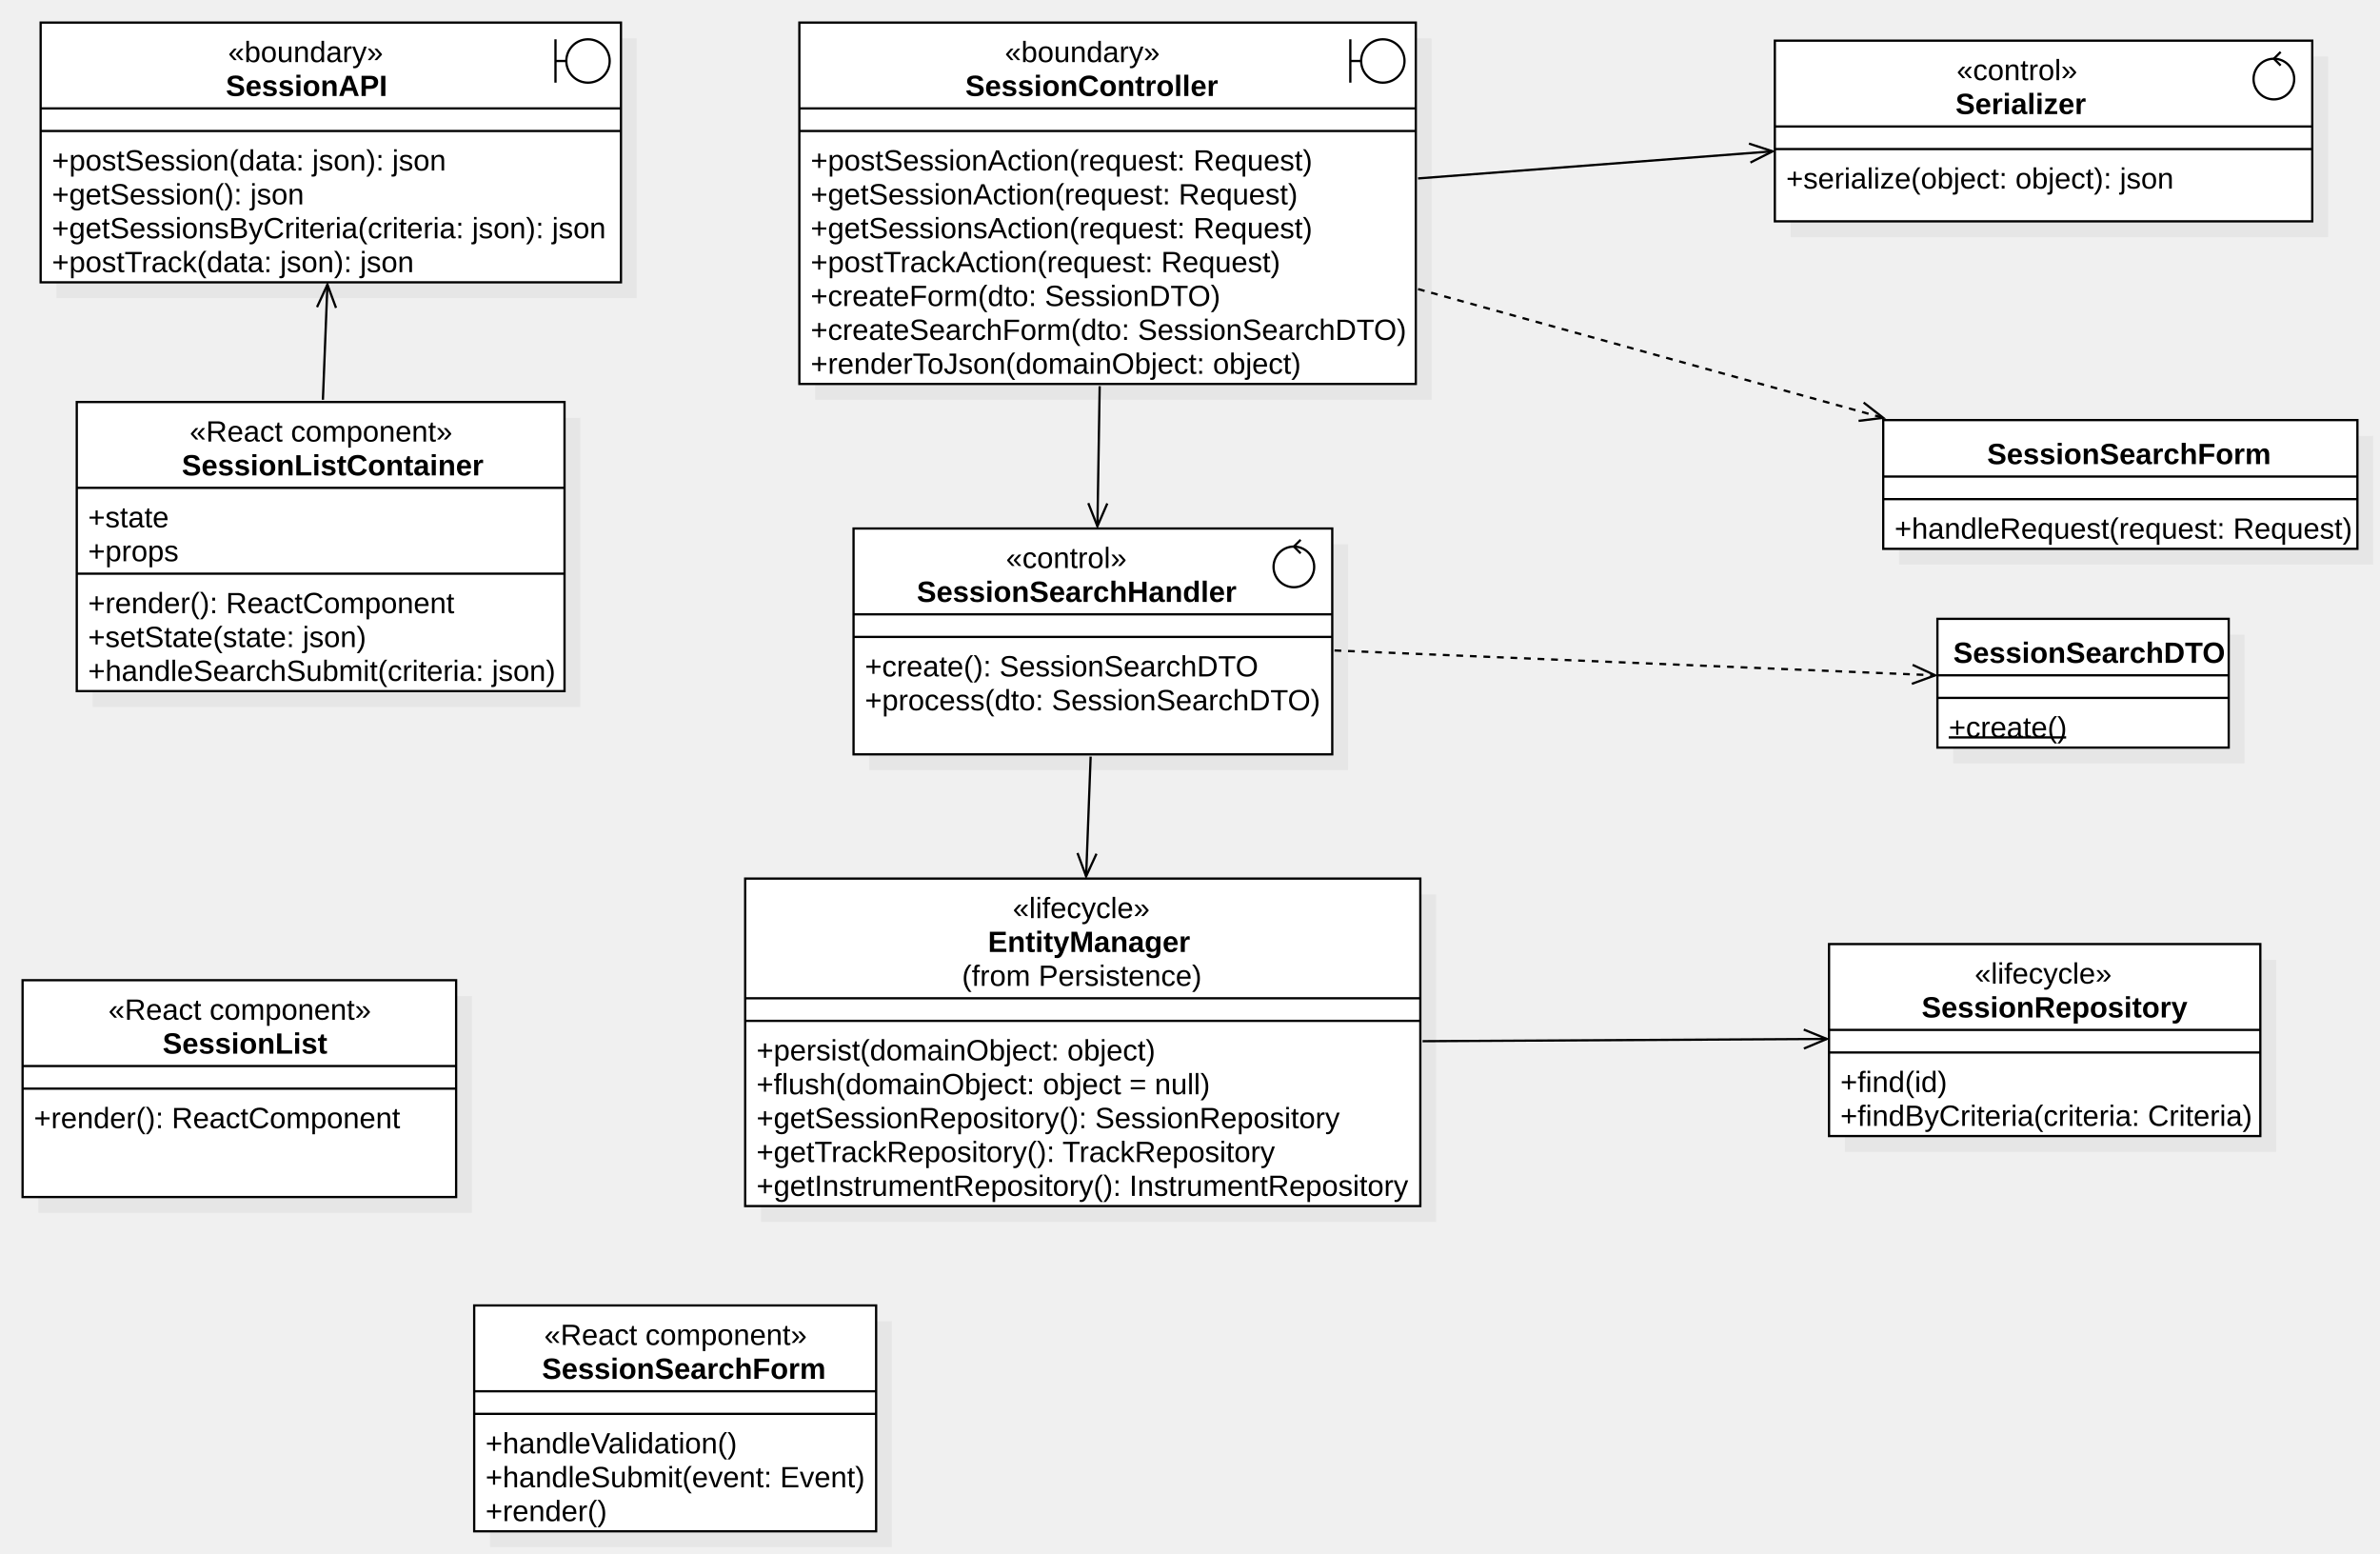
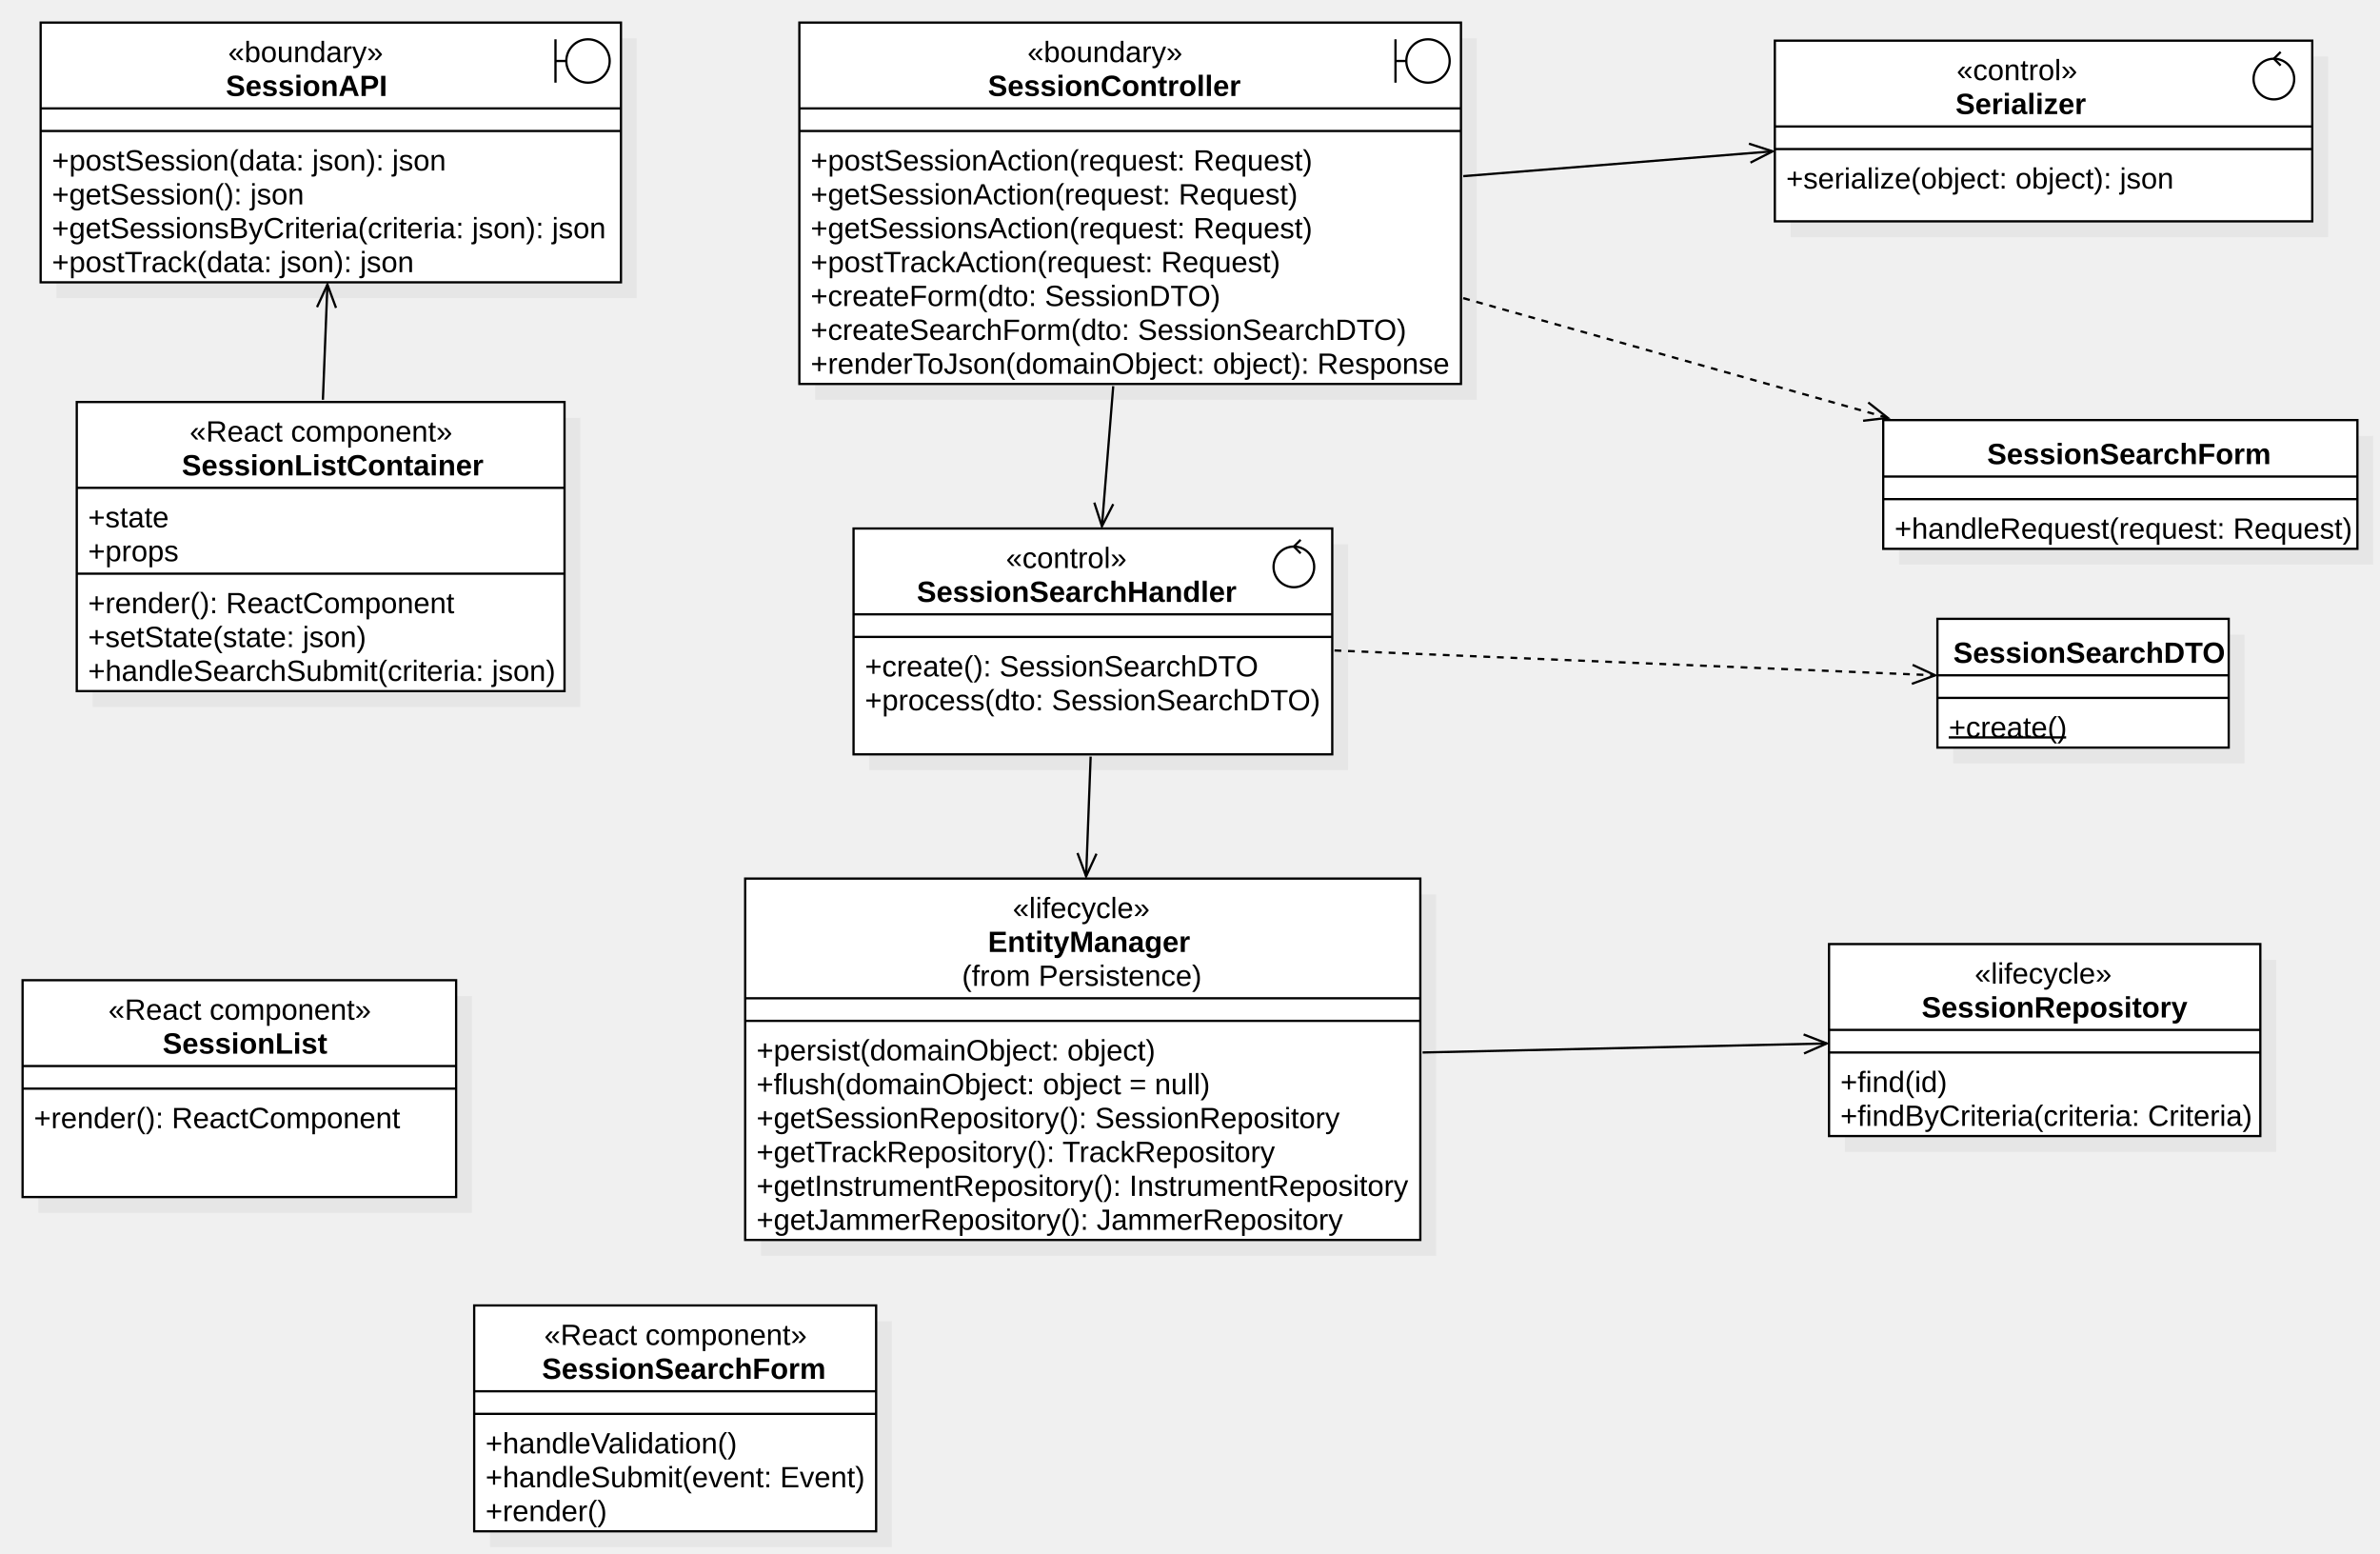
<svg xmlns="http://www.w3.org/2000/svg" version="1.1" width="1054" height="688">
  <defs />
  <g>
    <g transform="translate(-46,-30) scale(1,1)">
-       <rect fill="#C0C0C0" stroke="none" x="407" y="47" width="273" height="160" opacity="0.2" />
-     </g>
-     <g transform="translate(-46,-30) scale(1,1)">
-       <rect fill="#ffffff" stroke="none" x="400" y="40" width="273" height="160" />
-     </g>
-     <g transform="translate(-46,-30) scale(1,1)">
-       <path fill="none" stroke="#000000" d="M 400 40 L 673 40 L 673 200 L 400 200 L 400 40 Z Z" stroke-miterlimit="10" />
-     </g>
-     <g transform="translate(-46,-30) scale(1,1)">
-       <path fill="#ffffff" stroke="none" d="M 648.8 57 C 648.8 51.698 653.098 47.4 658.4 47.4 C 663.702 47.4 668 51.698 668 57 C 668 62.302 663.702 66.6 658.4 66.6 C 653.098 66.6 648.8 62.302 648.8 57 Z" />
-     </g>
-     <g transform="translate(-46,-30) scale(1,1)">
-       <path fill="none" stroke="#000000" d="M 648.8 57 C 648.8 51.698 653.098 47.4 658.4 47.4 C 663.702 47.4 668 51.698 668 57 C 668 62.302 663.702 66.6 658.4 66.6 C 653.098 66.6 648.8 62.302 648.8 57 Z" stroke-miterlimit="10" />
-     </g>
-     <g transform="translate(-46,-30) scale(1,1)">
-       <path fill="none" stroke="#000000" d="M 644 47.4 L 644 66.6" stroke-miterlimit="10" />
-     </g>
-     <g transform="translate(-46,-30) scale(1,1)">
-       <path fill="none" stroke="#000000" d="M 644 57 L 648.8 57" stroke-miterlimit="10" />
-     </g>
-     <g transform="translate(-46,-30) scale(1,1)">
-       <path fill="none" stroke="#000000" d="M 400 78 L 673 78" stroke-miterlimit="10" />
-     </g>
-     <g transform="translate(-46,-30) scale(1,1)">
-       <path fill="none" stroke="#000000" d="M 400 88 L 673 88" stroke-miterlimit="10" />
-     </g>
-     <g transform="translate(-46,-30) scale(1,1)">
-       <g>
-         <path fill="none" stroke="none" />
-         <text fill="#000000" stroke="none" font-family="Arial" font-size="13px" font-style="normal" font-weight="normal" text-decoration="none" x="491" y="57.5">«boundary»</text>
-       </g>
-     </g>
-     <g transform="translate(-46,-30) scale(1,1)">
-       <g>
-         <path fill="none" stroke="none" />
-         <text fill="#000000" stroke="none" font-family="Arial" font-size="13px" font-style="normal" font-weight="bold" text-decoration="none" x="473.5" y="72.5">SessionController</text>
+       <rect fill="#C0C0C0" stroke="none" x="407" y="47" width="293" height="160" opacity="0.2" />
+     </g>
+     <g transform="translate(-46,-30) scale(1,1)">
+       <rect fill="#ffffff" stroke="none" x="400" y="40" width="293" height="160" />
+     </g>
+     <g transform="translate(-46,-30) scale(1,1)">
+       <path fill="none" stroke="#000000" d="M 400 40 L 693 40 L 693 200 L 400 200 L 400 40 Z Z" stroke-miterlimit="10" />
+     </g>
+     <g transform="translate(-46,-30) scale(1,1)">
+       <path fill="#ffffff" stroke="none" d="M 668.8 57 C 668.8 51.698 673.098 47.4 678.4 47.4 C 683.702 47.4 688 51.698 688 57 C 688 62.302 683.702 66.6 678.4 66.6 C 673.098 66.6 668.8 62.302 668.8 57 Z" />
+     </g>
+     <g transform="translate(-46,-30) scale(1,1)">
+       <path fill="none" stroke="#000000" d="M 668.8 57 C 668.8 51.698 673.098 47.4 678.4 47.4 C 683.702 47.4 688 51.698 688 57 C 688 62.302 683.702 66.6 678.4 66.6 C 673.098 66.6 668.8 62.302 668.8 57 Z" stroke-miterlimit="10" />
+     </g>
+     <g transform="translate(-46,-30) scale(1,1)">
+       <path fill="none" stroke="#000000" d="M 664 47.4 L 664 66.6" stroke-miterlimit="10" />
+     </g>
+     <g transform="translate(-46,-30) scale(1,1)">
+       <path fill="none" stroke="#000000" d="M 664 57 L 668.8 57" stroke-miterlimit="10" />
+     </g>
+     <g transform="translate(-46,-30) scale(1,1)">
+       <path fill="none" stroke="#000000" d="M 400 78 L 693 78" stroke-miterlimit="10" />
+     </g>
+     <g transform="translate(-46,-30) scale(1,1)">
+       <path fill="none" stroke="#000000" d="M 400 88 L 693 88" stroke-miterlimit="10" />
+     </g>
+     <g transform="translate(-46,-30) scale(1,1)">
+       <g>
+         <path fill="none" stroke="none" />
+         <text fill="#000000" stroke="none" font-family="Arial" font-size="13px" font-style="normal" font-weight="normal" text-decoration="none" x="501" y="57.5">«boundary»</text>
+       </g>
+     </g>
+     <g transform="translate(-46,-30) scale(1,1)">
+       <g>
+         <path fill="none" stroke="none" />
+         <text fill="#000000" stroke="none" font-family="Arial" font-size="13px" font-style="normal" font-weight="bold" text-decoration="none" x="483.5" y="72.5">SessionController</text>
      </g>
    </g>
    <g transform="translate(-46,-30) scale(1,1)">
      <g>
        <path fill="none" stroke="none" />
        <text fill="#000000" stroke="none" font-family="Arial" font-size="13px" font-style="normal" font-weight="normal" text-decoration="none" x="405" y="105.5">+postSessionAction(request: Request)</text>
      </g>
    </g>
    <g transform="translate(-46,-30) scale(1,1)">
      <g>
        <path fill="none" stroke="none" />
        <text fill="#000000" stroke="none" font-family="Arial" font-size="13px" font-style="normal" font-weight="normal" text-decoration="none" x="405" y="120.5">+getSessionAction(request: Request)</text>
      </g>
    </g>
    <g transform="translate(-46,-30) scale(1,1)">
      <g>
        <path fill="none" stroke="none" />
        <text fill="#000000" stroke="none" font-family="Arial" font-size="13px" font-style="normal" font-weight="normal" text-decoration="none" x="405" y="135.5">+getSessionsAction(request: Request)</text>
      </g>
    </g>
    <g transform="translate(-46,-30) scale(1,1)">
      <g>
        <path fill="none" stroke="none" />
        <text fill="#000000" stroke="none" font-family="Arial" font-size="13px" font-style="normal" font-weight="normal" text-decoration="none" x="405" y="150.5">+postTrackAction(request: Request)</text>
      </g>
    </g>
    <g transform="translate(-46,-30) scale(1,1)">
      <g>
        <path fill="none" stroke="none" />
        <text fill="#000000" stroke="none" font-family="Arial" font-size="13px" font-style="normal" font-weight="normal" text-decoration="none" x="405" y="165.5">+createForm(dto: SessionDTO)</text>
      </g>
    </g>
    <g transform="translate(-46,-30) scale(1,1)">
      <g>
        <path fill="none" stroke="none" />
        <text fill="#000000" stroke="none" font-family="Arial" font-size="13px" font-style="normal" font-weight="normal" text-decoration="none" x="405" y="180.5">+createSearchForm(dto: SessionSearchDTO)</text>
      </g>
    </g>
    <g transform="translate(-46,-30) scale(1,1)">
      <g>
        <path fill="none" stroke="none" />
-         <text fill="#000000" stroke="none" font-family="Arial" font-size="13px" font-style="normal" font-weight="normal" text-decoration="none" x="405" y="195.5">+renderToJson(domainObject: object)</text>
+         <text fill="#000000" stroke="none" font-family="Arial" font-size="13px" font-style="normal" font-weight="normal" text-decoration="none" x="405" y="195.5">+renderToJson(domainObject: object): Response</text>
      </g>
    </g>
    <g transform="translate(-46,-30) scale(1,1)">
      <rect fill="#C0C0C0" stroke="none" x="87" y="215" width="216" height="128" opacity="0.2" />
    </g>
    <g transform="translate(-46,-30) scale(1,1)">
      <rect fill="#ffffff" stroke="none" x="80" y="208" width="216" height="128" />
    </g>
    <g transform="translate(-46,-30) scale(1,1)">
      <path fill="none" stroke="#000000" d="M 80 208 L 296 208 L 296 336 L 80 336 L 80 208 Z Z" stroke-miterlimit="10" />
    </g>
    <g transform="translate(-46,-30) scale(1,1)">
      <path fill="none" stroke="#000000" d="M 80 246 L 296 246" stroke-miterlimit="10" />
    </g>
    <g transform="translate(-46,-30) scale(1,1)">
      <path fill="none" stroke="#000000" d="M 80 284 L 296 284" stroke-miterlimit="10" />
    </g>
    <g transform="translate(-46,-30) scale(1,1)">
      <g>
        <path fill="none" stroke="none" />
        <text fill="#000000" stroke="none" font-family="Arial" font-size="13px" font-style="normal" font-weight="normal" text-decoration="none" x="130" y="225.5">«React component»</text>
      </g>
    </g>
    <g transform="translate(-46,-30) scale(1,1)">
      <g>
        <path fill="none" stroke="none" />
        <text fill="#000000" stroke="none" font-family="Arial" font-size="13px" font-style="normal" font-weight="bold" text-decoration="none" x="126.5" y="240.5">SessionListContainer</text>
      </g>
    </g>
    <g transform="translate(-46,-30) scale(1,1)">
      <g>
        <path fill="none" stroke="none" />
        <text fill="#000000" stroke="none" font-family="Arial" font-size="13px" font-style="normal" font-weight="normal" text-decoration="none" x="85" y="263.5">+state</text>
      </g>
    </g>
    <g transform="translate(-46,-30) scale(1,1)">
      <g>
        <path fill="none" stroke="none" />
        <text fill="#000000" stroke="none" font-family="Arial" font-size="13px" font-style="normal" font-weight="normal" text-decoration="none" x="85" y="278.5">+props</text>
      </g>
    </g>
    <g transform="translate(-46,-30) scale(1,1)">
      <g>
        <path fill="none" stroke="none" />
        <text fill="#000000" stroke="none" font-family="Arial" font-size="13px" font-style="normal" font-weight="normal" text-decoration="none" x="85" y="301.5">+render(): ReactComponent</text>
      </g>
    </g>
    <g transform="translate(-46,-30) scale(1,1)">
      <g>
        <path fill="none" stroke="none" />
        <text fill="#000000" stroke="none" font-family="Arial" font-size="13px" font-style="normal" font-weight="normal" text-decoration="none" x="85" y="316.5">+setState(state: json)</text>
      </g>
    </g>
    <g transform="translate(-46,-30) scale(1,1)">
      <g>
        <path fill="none" stroke="none" />
        <text fill="#000000" stroke="none" font-family="Arial" font-size="13px" font-style="normal" font-weight="normal" text-decoration="none" x="85" y="331.5">+handleSearchSubmit(criteria: json)</text>
      </g>
    </g>
    <g transform="translate(-46,-30) scale(1,1)">
      <rect fill="#C0C0C0" stroke="none" x="63" y="471" width="192" height="96" opacity="0.2" />
    </g>
    <g transform="translate(-46,-30) scale(1,1)">
      <rect fill="#ffffff" stroke="none" x="56" y="464" width="192" height="96" />
    </g>
    <g transform="translate(-46,-30) scale(1,1)">
      <path fill="none" stroke="#000000" d="M 56 464 L 248 464 L 248 560 L 56 560 L 56 464 Z Z" stroke-miterlimit="10" />
    </g>
    <g transform="translate(-46,-30) scale(1,1)">
      <path fill="none" stroke="#000000" d="M 56 502 L 248 502" stroke-miterlimit="10" />
    </g>
    <g transform="translate(-46,-30) scale(1,1)">
      <path fill="none" stroke="#000000" d="M 56 512 L 248 512" stroke-miterlimit="10" />
    </g>
    <g transform="translate(-46,-30) scale(1,1)">
      <g>
        <path fill="none" stroke="none" />
        <text fill="#000000" stroke="none" font-family="Arial" font-size="13px" font-style="normal" font-weight="normal" text-decoration="none" x="94" y="481.5">«React component»</text>
      </g>
    </g>
    <g transform="translate(-46,-30) scale(1,1)">
      <g>
        <path fill="none" stroke="none" />
        <text fill="#000000" stroke="none" font-family="Arial" font-size="13px" font-style="normal" font-weight="bold" text-decoration="none" x="118" y="496.5">SessionList</text>
      </g>
    </g>
    <g transform="translate(-46,-30) scale(1,1)">
      <g>
        <path fill="none" stroke="none" />
        <text fill="#000000" stroke="none" font-family="Arial" font-size="13px" font-style="normal" font-weight="normal" text-decoration="none" x="61" y="529.5">+render(): ReactComponent</text>
      </g>
    </g>
    <g transform="translate(-46,-30) scale(1,1)">
      <rect fill="#C0C0C0" stroke="none" x="263" y="615" width="178" height="100" opacity="0.2" />
    </g>
    <g transform="translate(-46,-30) scale(1,1)">
      <rect fill="#ffffff" stroke="none" x="256" y="608" width="178" height="100" />
    </g>
    <g transform="translate(-46,-30) scale(1,1)">
      <path fill="none" stroke="#000000" d="M 256 608 L 434 608 L 434 708 L 256 708 L 256 608 Z Z" stroke-miterlimit="10" />
    </g>
    <g transform="translate(-46,-30) scale(1,1)">
      <path fill="none" stroke="#000000" d="M 256 646 L 434 646" stroke-miterlimit="10" />
    </g>
    <g transform="translate(-46,-30) scale(1,1)">
      <path fill="none" stroke="#000000" d="M 256 656 L 434 656" stroke-miterlimit="10" />
    </g>
    <g transform="translate(-46,-30) scale(1,1)">
      <g>
        <path fill="none" stroke="none" />
        <text fill="#000000" stroke="none" font-family="Arial" font-size="13px" font-style="normal" font-weight="normal" text-decoration="none" x="287" y="625.5">«React component»</text>
      </g>
    </g>
    <g transform="translate(-46,-30) scale(1,1)">
      <g>
        <path fill="none" stroke="none" />
        <text fill="#000000" stroke="none" font-family="Arial" font-size="13px" font-style="normal" font-weight="bold" text-decoration="none" x="286" y="640.5">SessionSearchForm</text>
      </g>
    </g>
    <g transform="translate(-46,-30) scale(1,1)">
      <g>
        <path fill="none" stroke="none" />
        <text fill="#000000" stroke="none" font-family="Arial" font-size="13px" font-style="normal" font-weight="normal" text-decoration="none" x="261" y="673.5">+handleValidation()</text>
      </g>
    </g>
    <g transform="translate(-46,-30) scale(1,1)">
      <g>
        <path fill="none" stroke="none" />
        <text fill="#000000" stroke="none" font-family="Arial" font-size="13px" font-style="normal" font-weight="normal" text-decoration="none" x="261" y="688.5">+handleSubmit(event: Event)</text>
      </g>
    </g>
    <g transform="translate(-46,-30) scale(1,1)">
      <g>
        <path fill="none" stroke="none" />
        <text fill="#000000" stroke="none" font-family="Arial" font-size="13px" font-style="normal" font-weight="normal" text-decoration="none" x="261" y="703.5">+render()</text>
      </g>
    </g>
    <g transform="translate(-46,-30) scale(1,1)">
      <rect fill="#C0C0C0" stroke="none" x="71" y="47" width="257" height="115" opacity="0.2" />
    </g>
    <g transform="translate(-46,-30) scale(1,1)">
      <rect fill="#ffffff" stroke="none" x="64" y="40" width="257" height="115" />
    </g>
    <g transform="translate(-46,-30) scale(1,1)">
      <path fill="none" stroke="#000000" d="M 64 40 L 321 40 L 321 155 L 64 155 L 64 40 Z Z" stroke-miterlimit="10" />
    </g>
    <g transform="translate(-46,-30) scale(1,1)">
      <path fill="#ffffff" stroke="none" d="M 296.8 57 C 296.8 51.698 301.098 47.4 306.4 47.4 C 311.702 47.4 316 51.698 316 57 C 316 62.302 311.702 66.6 306.4 66.6 C 301.098 66.6 296.8 62.302 296.8 57 Z" />
    </g>
    <g transform="translate(-46,-30) scale(1,1)">
      <path fill="none" stroke="#000000" d="M 296.8 57 C 296.8 51.698 301.098 47.4 306.4 47.4 C 311.702 47.4 316 51.698 316 57 C 316 62.302 311.702 66.6 306.4 66.6 C 301.098 66.6 296.8 62.302 296.8 57 Z" stroke-miterlimit="10" />
    </g>
    <g transform="translate(-46,-30) scale(1,1)">
      <path fill="none" stroke="#000000" d="M 292 47.4 L 292 66.6" stroke-miterlimit="10" />
    </g>
    <g transform="translate(-46,-30) scale(1,1)">
      <path fill="none" stroke="#000000" d="M 292 57 L 296.8 57" stroke-miterlimit="10" />
    </g>
    <g transform="translate(-46,-30) scale(1,1)">
      <path fill="none" stroke="#000000" d="M 64 78 L 321 78" stroke-miterlimit="10" />
    </g>
    <g transform="translate(-46,-30) scale(1,1)">
      <path fill="none" stroke="#000000" d="M 64 88 L 321 88" stroke-miterlimit="10" />
    </g>
    <g transform="translate(-46,-30) scale(1,1)">
      <g>
        <path fill="none" stroke="none" />
        <text fill="#000000" stroke="none" font-family="Arial" font-size="13px" font-style="normal" font-weight="normal" text-decoration="none" x="147" y="57.5">«boundary»</text>
      </g>
    </g>
    <g transform="translate(-46,-30) scale(1,1)">
      <g>
        <path fill="none" stroke="none" />
        <text fill="#000000" stroke="none" font-family="Arial" font-size="13px" font-style="normal" font-weight="bold" text-decoration="none" x="146" y="72.5">SessionAPI</text>
      </g>
    </g>
    <g transform="translate(-46,-30) scale(1,1)">
      <g>
        <path fill="none" stroke="none" />
        <text fill="#000000" stroke="none" font-family="Arial" font-size="13px" font-style="normal" font-weight="normal" text-decoration="none" x="69" y="105.5">+postSession(data: json): json</text>
      </g>
    </g>
    <g transform="translate(-46,-30) scale(1,1)">
      <g>
        <path fill="none" stroke="none" />
        <text fill="#000000" stroke="none" font-family="Arial" font-size="13px" font-style="normal" font-weight="normal" text-decoration="none" x="69" y="120.5">+getSession(): json</text>
      </g>
    </g>
    <g transform="translate(-46,-30) scale(1,1)">
      <g>
        <path fill="none" stroke="none" />
        <text fill="#000000" stroke="none" font-family="Arial" font-size="13px" font-style="normal" font-weight="normal" text-decoration="none" x="69" y="135.5">+getSessionsByCriteria(criteria: json): json</text>
      </g>
    </g>
    <g transform="translate(-46,-30) scale(1,1)">
      <g>
        <path fill="none" stroke="none" />
        <text fill="#000000" stroke="none" font-family="Arial" font-size="13px" font-style="normal" font-weight="normal" text-decoration="none" x="69" y="150.5">+postTrack(data: json): json</text>
      </g>
    </g>
    <g transform="translate(-46,-30) scale(1,1)">
      <path fill="none" stroke="#000000" d="M 189 207 L 191 156" stroke-miterlimit="10" />
    </g>
    <g transform="translate(-46,-30) scale(1,1)">
      <path fill="none" stroke="#000000" d="M 194.808 166.32 L 191 156 L 186.395 165.99" stroke-miterlimit="10" />
    </g>
    <g transform="translate(-46,-30) scale(1,1)">
      <rect fill="#C0C0C0" stroke="none" x="911" y="311" width="129" height="57" opacity="0.2" />
    </g>
    <g transform="translate(-46,-30) scale(1,1)">
      <rect fill="#ffffff" stroke="none" x="904" y="304" width="129" height="57" />
    </g>
    <g transform="translate(-46,-30) scale(1,1)">
      <path fill="none" stroke="#000000" d="M 904 304 L 1033 304 L 1033 361 L 904 361 L 904 304 Z Z" stroke-miterlimit="10" />
    </g>
    <g transform="translate(-46,-30) scale(1,1)">
      <path fill="none" stroke="#000000" d="M 904 329 L 1033 329" stroke-miterlimit="10" />
    </g>
    <g transform="translate(-46,-30) scale(1,1)">
      <path fill="none" stroke="#000000" d="M 904 339 L 1033 339" stroke-miterlimit="10" />
    </g>
    <g transform="translate(-46,-30) scale(1,1)">
      <g>
        <path fill="none" stroke="none" />
        <text fill="#000000" stroke="none" font-family="Arial" font-size="13px" font-style="normal" font-weight="bold" text-decoration="none" x="911" y="323.5">SessionSearchDTO</text>
      </g>
    </g>
    <g transform="translate(-46,-30) scale(1,1)">
      <g>
        <path fill="none" stroke="none" />
        <text fill="#000000" stroke="none" font-family="Arial" font-size="13px" font-style="normal" font-weight="normal" text-decoration="none" x="909" y="356.5">+create()</text>
        <path fill="none" stroke="#000000" d="M 909 356.5 L 961 356.5" stroke-miterlimit="10" />
      </g>
    </g>
    <g transform="translate(-46,-30) scale(1,1)">
      <rect fill="#C0C0C0" stroke="none" x="887" y="223" width="210" height="57" opacity="0.2" />
    </g>
    <g transform="translate(-46,-30) scale(1,1)">
      <rect fill="#ffffff" stroke="none" x="880" y="216" width="210" height="57" />
    </g>
    <g transform="translate(-46,-30) scale(1,1)">
      <path fill="none" stroke="#000000" d="M 880 216 L 1090 216 L 1090 273 L 880 273 L 880 216 Z Z" stroke-miterlimit="10" />
    </g>
    <g transform="translate(-46,-30) scale(1,1)">
      <path fill="none" stroke="#000000" d="M 880 241 L 1090 241" stroke-miterlimit="10" />
    </g>
    <g transform="translate(-46,-30) scale(1,1)">
      <path fill="none" stroke="#000000" d="M 880 251 L 1090 251" stroke-miterlimit="10" />
    </g>
    <g transform="translate(-46,-30) scale(1,1)">
      <g>
        <path fill="none" stroke="none" />
        <text fill="#000000" stroke="none" font-family="Arial" font-size="13px" font-style="normal" font-weight="bold" text-decoration="none" x="926" y="235.5">SessionSearchForm</text>
      </g>
    </g>
    <g transform="translate(-46,-30) scale(1,1)">
      <g>
        <path fill="none" stroke="none" />
        <text fill="#000000" stroke="none" font-family="Arial" font-size="13px" font-style="normal" font-weight="normal" text-decoration="none" x="885" y="268.5">+handleRequest(request: Request)</text>
      </g>
    </g>
    <g transform="translate(-46,-30) scale(1,1)">
      <rect fill="#C0C0C0" stroke="none" x="431" y="271" width="212" height="100" opacity="0.2" />
    </g>
    <g transform="translate(-46,-30) scale(1,1)">
      <rect fill="#ffffff" stroke="none" x="424" y="264" width="212" height="100" />
    </g>
    <g transform="translate(-46,-30) scale(1,1)">
      <path fill="none" stroke="#000000" d="M 424 264 L 636 264 L 636 364 L 424 364 L 424 264 Z Z" stroke-miterlimit="10" />
    </g>
    <g transform="translate(-46,-30) scale(1,1)">
      <path fill="#ffffff" stroke="none" d="M 610 281 C 610 276.029 614.029 272 619 272 C 623.971 272 628 276.029 628 281 C 628 285.971 623.971 290 619 290 C 614.029 290 610 285.971 610 281 Z" />
    </g>
    <g transform="translate(-46,-30) scale(1,1)">
      <path fill="none" stroke="#000000" d="M 610 281 C 610 276.029 614.029 272 619 272 C 623.971 272 628 276.029 628 281 C 628 285.971 623.971 290 619 290 C 614.029 290 610 285.971 610 281 Z" stroke-miterlimit="10" />
    </g>
    <g transform="translate(-46,-30) scale(1,1)">
      <path fill="none" stroke="#000000" d="M 619 272 L 622 269" stroke-miterlimit="10" />
    </g>
    <g transform="translate(-46,-30) scale(1,1)">
      <path fill="none" stroke="#000000" d="M 619 272 L 622 275" stroke-miterlimit="10" />
    </g>
    <g transform="translate(-46,-30) scale(1,1)">
      <path fill="none" stroke="#000000" d="M 424 302 L 636 302" stroke-miterlimit="10" />
    </g>
    <g transform="translate(-46,-30) scale(1,1)">
      <path fill="none" stroke="#000000" d="M 424 312 L 636 312" stroke-miterlimit="10" />
    </g>
    <g transform="translate(-46,-30) scale(1,1)">
      <g>
        <path fill="none" stroke="none" />
        <text fill="#000000" stroke="none" font-family="Arial" font-size="13px" font-style="normal" font-weight="normal" text-decoration="none" x="491.5" y="281.5">«control»</text>
      </g>
    </g>
    <g transform="translate(-46,-30) scale(1,1)">
      <g>
        <path fill="none" stroke="none" />
        <text fill="#000000" stroke="none" font-family="Arial" font-size="13px" font-style="normal" font-weight="bold" text-decoration="none" x="452" y="296.5">SessionSearchHandler</text>
      </g>
    </g>
    <g transform="translate(-46,-30) scale(1,1)">
      <g>
        <path fill="none" stroke="none" />
        <text fill="#000000" stroke="none" font-family="Arial" font-size="13px" font-style="normal" font-weight="normal" text-decoration="none" x="429" y="329.5">+create(): SessionSearchDTO</text>
      </g>
    </g>
    <g transform="translate(-46,-30) scale(1,1)">
      <g>
        <path fill="none" stroke="none" />
        <text fill="#000000" stroke="none" font-family="Arial" font-size="13px" font-style="normal" font-weight="normal" text-decoration="none" x="429" y="344.5">+process(dto: SessionSearchDTO)</text>
      </g>
    </g>
    <g transform="translate(-46,-30) scale(1,1)">
      <rect fill="#C0C0C0" stroke="none" x="863" y="455" width="191" height="85" opacity="0.2" />
    </g>
    <g transform="translate(-46,-30) scale(1,1)">
      <rect fill="#ffffff" stroke="none" x="856" y="448" width="191" height="85" />
    </g>
    <g transform="translate(-46,-30) scale(1,1)">
      <path fill="none" stroke="#000000" d="M 856 448 L 1047 448 L 1047 533 L 856 533 L 856 448 Z Z" stroke-miterlimit="10" />
    </g>
    <g transform="translate(-46,-30) scale(1,1)">
      <path fill="none" stroke="#000000" d="M 856 486 L 1047 486" stroke-miterlimit="10" />
    </g>
    <g transform="translate(-46,-30) scale(1,1)">
      <path fill="none" stroke="#000000" d="M 856 496 L 1047 496" stroke-miterlimit="10" />
    </g>
    <g transform="translate(-46,-30) scale(1,1)">
      <g>
        <path fill="none" stroke="none" />
        <text fill="#000000" stroke="none" font-family="Arial" font-size="13px" font-style="normal" font-weight="normal" text-decoration="none" x="920.5" y="465.5">«lifecycle»</text>
      </g>
    </g>
    <g transform="translate(-46,-30) scale(1,1)">
      <g>
        <path fill="none" stroke="none" />
        <text fill="#000000" stroke="none" font-family="Arial" font-size="13px" font-style="normal" font-weight="bold" text-decoration="none" x="897" y="480.5">SessionRepository</text>
      </g>
    </g>
    <g transform="translate(-46,-30) scale(1,1)">
      <g>
        <path fill="none" stroke="none" />
        <text fill="#000000" stroke="none" font-family="Arial" font-size="13px" font-style="normal" font-weight="normal" text-decoration="none" x="861" y="513.5">+find(id)</text>
      </g>
    </g>
    <g transform="translate(-46,-30) scale(1,1)">
      <g>
        <path fill="none" stroke="none" />
        <text fill="#000000" stroke="none" font-family="Arial" font-size="13px" font-style="normal" font-weight="normal" text-decoration="none" x="861" y="528.5">+findByCriteria(criteria: Criteria)</text>
      </g>
    </g>
    <g transform="translate(-46,-30) scale(1,1)">
      <rect fill="#C0C0C0" stroke="none" x="839" y="55" width="238" height="80" opacity="0.2" />
    </g>
    <g transform="translate(-46,-30) scale(1,1)">
      <rect fill="#ffffff" stroke="none" x="832" y="48" width="238" height="80" />
    </g>
    <g transform="translate(-46,-30) scale(1,1)">
      <path fill="none" stroke="#000000" d="M 832 48 L 1070 48 L 1070 128 L 832 128 L 832 48 Z Z" stroke-miterlimit="10" />
    </g>
    <g transform="translate(-46,-30) scale(1,1)">
      <path fill="#ffffff" stroke="none" d="M 1044 65 C 1044 60.029 1048.029 56 1053 56 C 1057.971 56 1062 60.029 1062 65 C 1062 69.971 1057.971 74 1053 74 C 1048.029 74 1044 69.971 1044 65 Z" />
    </g>
    <g transform="translate(-46,-30) scale(1,1)">
      <path fill="none" stroke="#000000" d="M 1044 65 C 1044 60.029 1048.029 56 1053 56 C 1057.971 56 1062 60.029 1062 65 C 1062 69.971 1057.971 74 1053 74 C 1048.029 74 1044 69.971 1044 65 Z" stroke-miterlimit="10" />
    </g>
    <g transform="translate(-46,-30) scale(1,1)">
      <path fill="none" stroke="#000000" d="M 1053 56 L 1056 53" stroke-miterlimit="10" />
    </g>
    <g transform="translate(-46,-30) scale(1,1)">
      <path fill="none" stroke="#000000" d="M 1053 56 L 1056 59" stroke-miterlimit="10" />
    </g>
    <g transform="translate(-46,-30) scale(1,1)">
      <path fill="none" stroke="#000000" d="M 832 86 L 1070 86" stroke-miterlimit="10" />
    </g>
    <g transform="translate(-46,-30) scale(1,1)">
      <path fill="none" stroke="#000000" d="M 832 96 L 1070 96" stroke-miterlimit="10" />
    </g>
    <g transform="translate(-46,-30) scale(1,1)">
      <g>
        <path fill="none" stroke="none" />
        <text fill="#000000" stroke="none" font-family="Arial" font-size="13px" font-style="normal" font-weight="normal" text-decoration="none" x="912.5" y="65.5">«control»</text>
      </g>
    </g>
    <g transform="translate(-46,-30) scale(1,1)">
      <g>
        <path fill="none" stroke="none" />
        <text fill="#000000" stroke="none" font-family="Arial" font-size="13px" font-style="normal" font-weight="bold" text-decoration="none" x="912" y="80.5">Serializer</text>
      </g>
    </g>
    <g transform="translate(-46,-30) scale(1,1)">
      <g>
        <path fill="none" stroke="none" />
        <text fill="#000000" stroke="none" font-family="Arial" font-size="13px" font-style="normal" font-weight="normal" text-decoration="none" x="837" y="113.5">+serialize(object: object): json</text>
      </g>
    </g>
    <g transform="translate(-46,-30) scale(1,1)">
-       <path fill="none" stroke="#000000" d="M 674 109 L 831 97" stroke-miterlimit="10" />
-     </g>
-     <g transform="translate(-46,-30) scale(1,1)">
-       <path fill="none" stroke="#000000" d="M 821.188 101.972 L 831 97 L 820.546 93.577" stroke-miterlimit="10" />
-     </g>
-     <g transform="translate(-46,-30) scale(1,1)">
-       <path fill="none" stroke="#000000" d="M 533 201 L 532 263" stroke-miterlimit="10" />
-     </g>
-     <g transform="translate(-46,-30) scale(1,1)">
-       <path fill="none" stroke="#000000" d="M 527.955 252.771 L 532 263 L 536.373 252.907" stroke-miterlimit="10" />
+       <path fill="none" stroke="#000000" d="M 694 108 L 831 97" stroke-miterlimit="10" />
+     </g>
+     <g transform="translate(-46,-30) scale(1,1)">
+       <path fill="none" stroke="#000000" d="M 821.207 102.009 L 831 97 L 820.533 93.617" stroke-miterlimit="10" />
+     </g>
+     <g transform="translate(-46,-30) scale(1,1)">
+       <path fill="none" stroke="#000000" d="M 539 201 L 534 263" stroke-miterlimit="10" />
+     </g>
+     <g transform="translate(-46,-30) scale(1,1)">
+       <path fill="none" stroke="#000000" d="M 530.621 252.532 L 534 263 L 539.013 253.209" stroke-miterlimit="10" />
    </g>
    <g transform="translate(-46,-30) scale(1,1)">
      <path fill="none" stroke="#000000" d="M 637 318 L 903 329" stroke-miterlimit="10" stroke-dasharray="3" />
    </g>
    <g transform="translate(-46,-30) scale(1,1)">
      <path fill="none" stroke="#000000" d="M 892.672 332.786 L 903 329 L 893.02 324.374" stroke-miterlimit="10" />
    </g>
    <g transform="translate(-46,-30) scale(1,1)">
-       <path fill="none" stroke="#000000" d="M 674 158 L 880 215" stroke-miterlimit="10" stroke-dasharray="3" />
-     </g>
-     <g transform="translate(-46,-30) scale(1,1)">
-       <path fill="none" stroke="#000000" d="M 869.083 216.347 L 880 215 L 871.328 208.233" stroke-miterlimit="10" />
-     </g>
-     <g transform="translate(-46,-30) scale(1,1)">
-       <rect fill="#C0C0C0" stroke="none" x="383" y="426" width="299" height="145" opacity="0.2" />
-     </g>
-     <g transform="translate(-46,-30) scale(1,1)">
-       <rect fill="#ffffff" stroke="none" x="376" y="419" width="299" height="145" />
-     </g>
-     <g transform="translate(-46,-30) scale(1,1)">
-       <path fill="none" stroke="#000000" d="M 376 419 L 675 419 L 675 564 L 376 564 L 376 419 Z Z" stroke-miterlimit="10" />
+       <path fill="none" stroke="#000000" d="M 694 162 L 882 215" stroke-miterlimit="10" stroke-dasharray="3" />
+     </g>
+     <g transform="translate(-46,-30) scale(1,1)">
+       <path fill="none" stroke="#000000" d="M 871.076 216.294 L 882 215 L 873.361 208.191" stroke-miterlimit="10" />
+     </g>
+     <g transform="translate(-46,-30) scale(1,1)">
+       <rect fill="#C0C0C0" stroke="none" x="383" y="426" width="299" height="160" opacity="0.2" />
+     </g>
+     <g transform="translate(-46,-30) scale(1,1)">
+       <rect fill="#ffffff" stroke="none" x="376" y="419" width="299" height="160" />
+     </g>
+     <g transform="translate(-46,-30) scale(1,1)">
+       <path fill="none" stroke="#000000" d="M 376 419 L 675 419 L 675 579 L 376 579 L 376 419 Z Z" stroke-miterlimit="10" />
    </g>
    <g transform="translate(-46,-30) scale(1,1)">
      <path fill="none" stroke="#000000" d="M 376 472 L 675 472" stroke-miterlimit="10" />
    </g>
    <g transform="translate(-46,-30) scale(1,1)">
      <path fill="none" stroke="#000000" d="M 376 482 L 675 482" stroke-miterlimit="10" />
    </g>
    <g transform="translate(-46,-30) scale(1,1)">
      <g>
        <path fill="none" stroke="none" />
        <text fill="#000000" stroke="none" font-family="Arial" font-size="13px" font-style="normal" font-weight="normal" text-decoration="none" x="494.5" y="436.5">«lifecycle»</text>
      </g>
    </g>
    <g transform="translate(-46,-30) scale(1,1)">
      <g>
        <path fill="none" stroke="none" />
        <text fill="#000000" stroke="none" font-family="Arial" font-size="13px" font-style="normal" font-weight="bold" text-decoration="none" x="483.5" y="451.5">EntityManager</text>
      </g>
    </g>
    <g transform="translate(-46,-30) scale(1,1)">
      <g>
        <path fill="none" stroke="none" />
        <text fill="#000000" stroke="none" font-family="Arial" font-size="13px" font-style="normal" font-weight="normal" text-decoration="none" x="472" y="466.5">(from Persistence)</text>
      </g>
    </g>
    <g transform="translate(-46,-30) scale(1,1)">
      <g>
        <path fill="none" stroke="none" />
        <text fill="#000000" stroke="none" font-family="Arial" font-size="13px" font-style="normal" font-weight="normal" text-decoration="none" x="381" y="499.5">+persist(domainObject: object)</text>
      </g>
    </g>
    <g transform="translate(-46,-30) scale(1,1)">
      <g>
        <path fill="none" stroke="none" />
        <text fill="#000000" stroke="none" font-family="Arial" font-size="13px" font-style="normal" font-weight="normal" text-decoration="none" x="381" y="514.5">+flush(domainObject: object = null)</text>
      </g>
    </g>
    <g transform="translate(-46,-30) scale(1,1)">
      <g>
        <path fill="none" stroke="none" />
        <text fill="#000000" stroke="none" font-family="Arial" font-size="13px" font-style="normal" font-weight="normal" text-decoration="none" x="381" y="529.5">+getSessionRepository(): SessionRepository</text>
      </g>
    </g>
    <g transform="translate(-46,-30) scale(1,1)">
      <g>
        <path fill="none" stroke="none" />
        <text fill="#000000" stroke="none" font-family="Arial" font-size="13px" font-style="normal" font-weight="normal" text-decoration="none" x="381" y="544.5">+getTrackRepository(): TrackRepository</text>
      </g>
    </g>
    <g transform="translate(-46,-30) scale(1,1)">
      <g>
        <path fill="none" stroke="none" />
        <text fill="#000000" stroke="none" font-family="Arial" font-size="13px" font-style="normal" font-weight="normal" text-decoration="none" x="381" y="559.5">+getInstrumentRepository(): InstrumentRepository</text>
      </g>
    </g>
    <g transform="translate(-46,-30) scale(1,1)">
-       <path fill="none" stroke="#000000" d="M 676 491 L 855 490" stroke-miterlimit="10" />
-     </g>
-     <g transform="translate(-46,-30) scale(1,1)">
-       <path fill="none" stroke="#000000" d="M 844.861 494.266 L 855 490 L 844.814 485.847" stroke-miterlimit="10" />
+       <g>
+         <path fill="none" stroke="none" />
+         <text fill="#000000" stroke="none" font-family="Arial" font-size="13px" font-style="normal" font-weight="normal" text-decoration="none" x="381" y="574.5">+getJammerRepository(): JammerRepository</text>
+       </g>
+     </g>
+     <g transform="translate(-46,-30) scale(1,1)">
+       <path fill="none" stroke="#000000" d="M 676 496 L 855 492" stroke-miterlimit="10" />
+     </g>
+     <g transform="translate(-46,-30) scale(1,1)">
+       <path fill="none" stroke="#000000" d="M 844.934 496.436 L 855 492 L 844.746 488.019" stroke-miterlimit="10" />
    </g>
    <g transform="translate(-46,-30) scale(1,1)">
      <path fill="none" stroke="#000000" d="M 529 365 L 527 418" stroke-miterlimit="10" />
    </g>
    <g transform="translate(-46,-30) scale(1,1)">
      <path fill="none" stroke="#000000" d="M 523.177 407.686 L 527 418 L 531.59 408.003" stroke-miterlimit="10" />
    </g>
  </g>
</svg>
